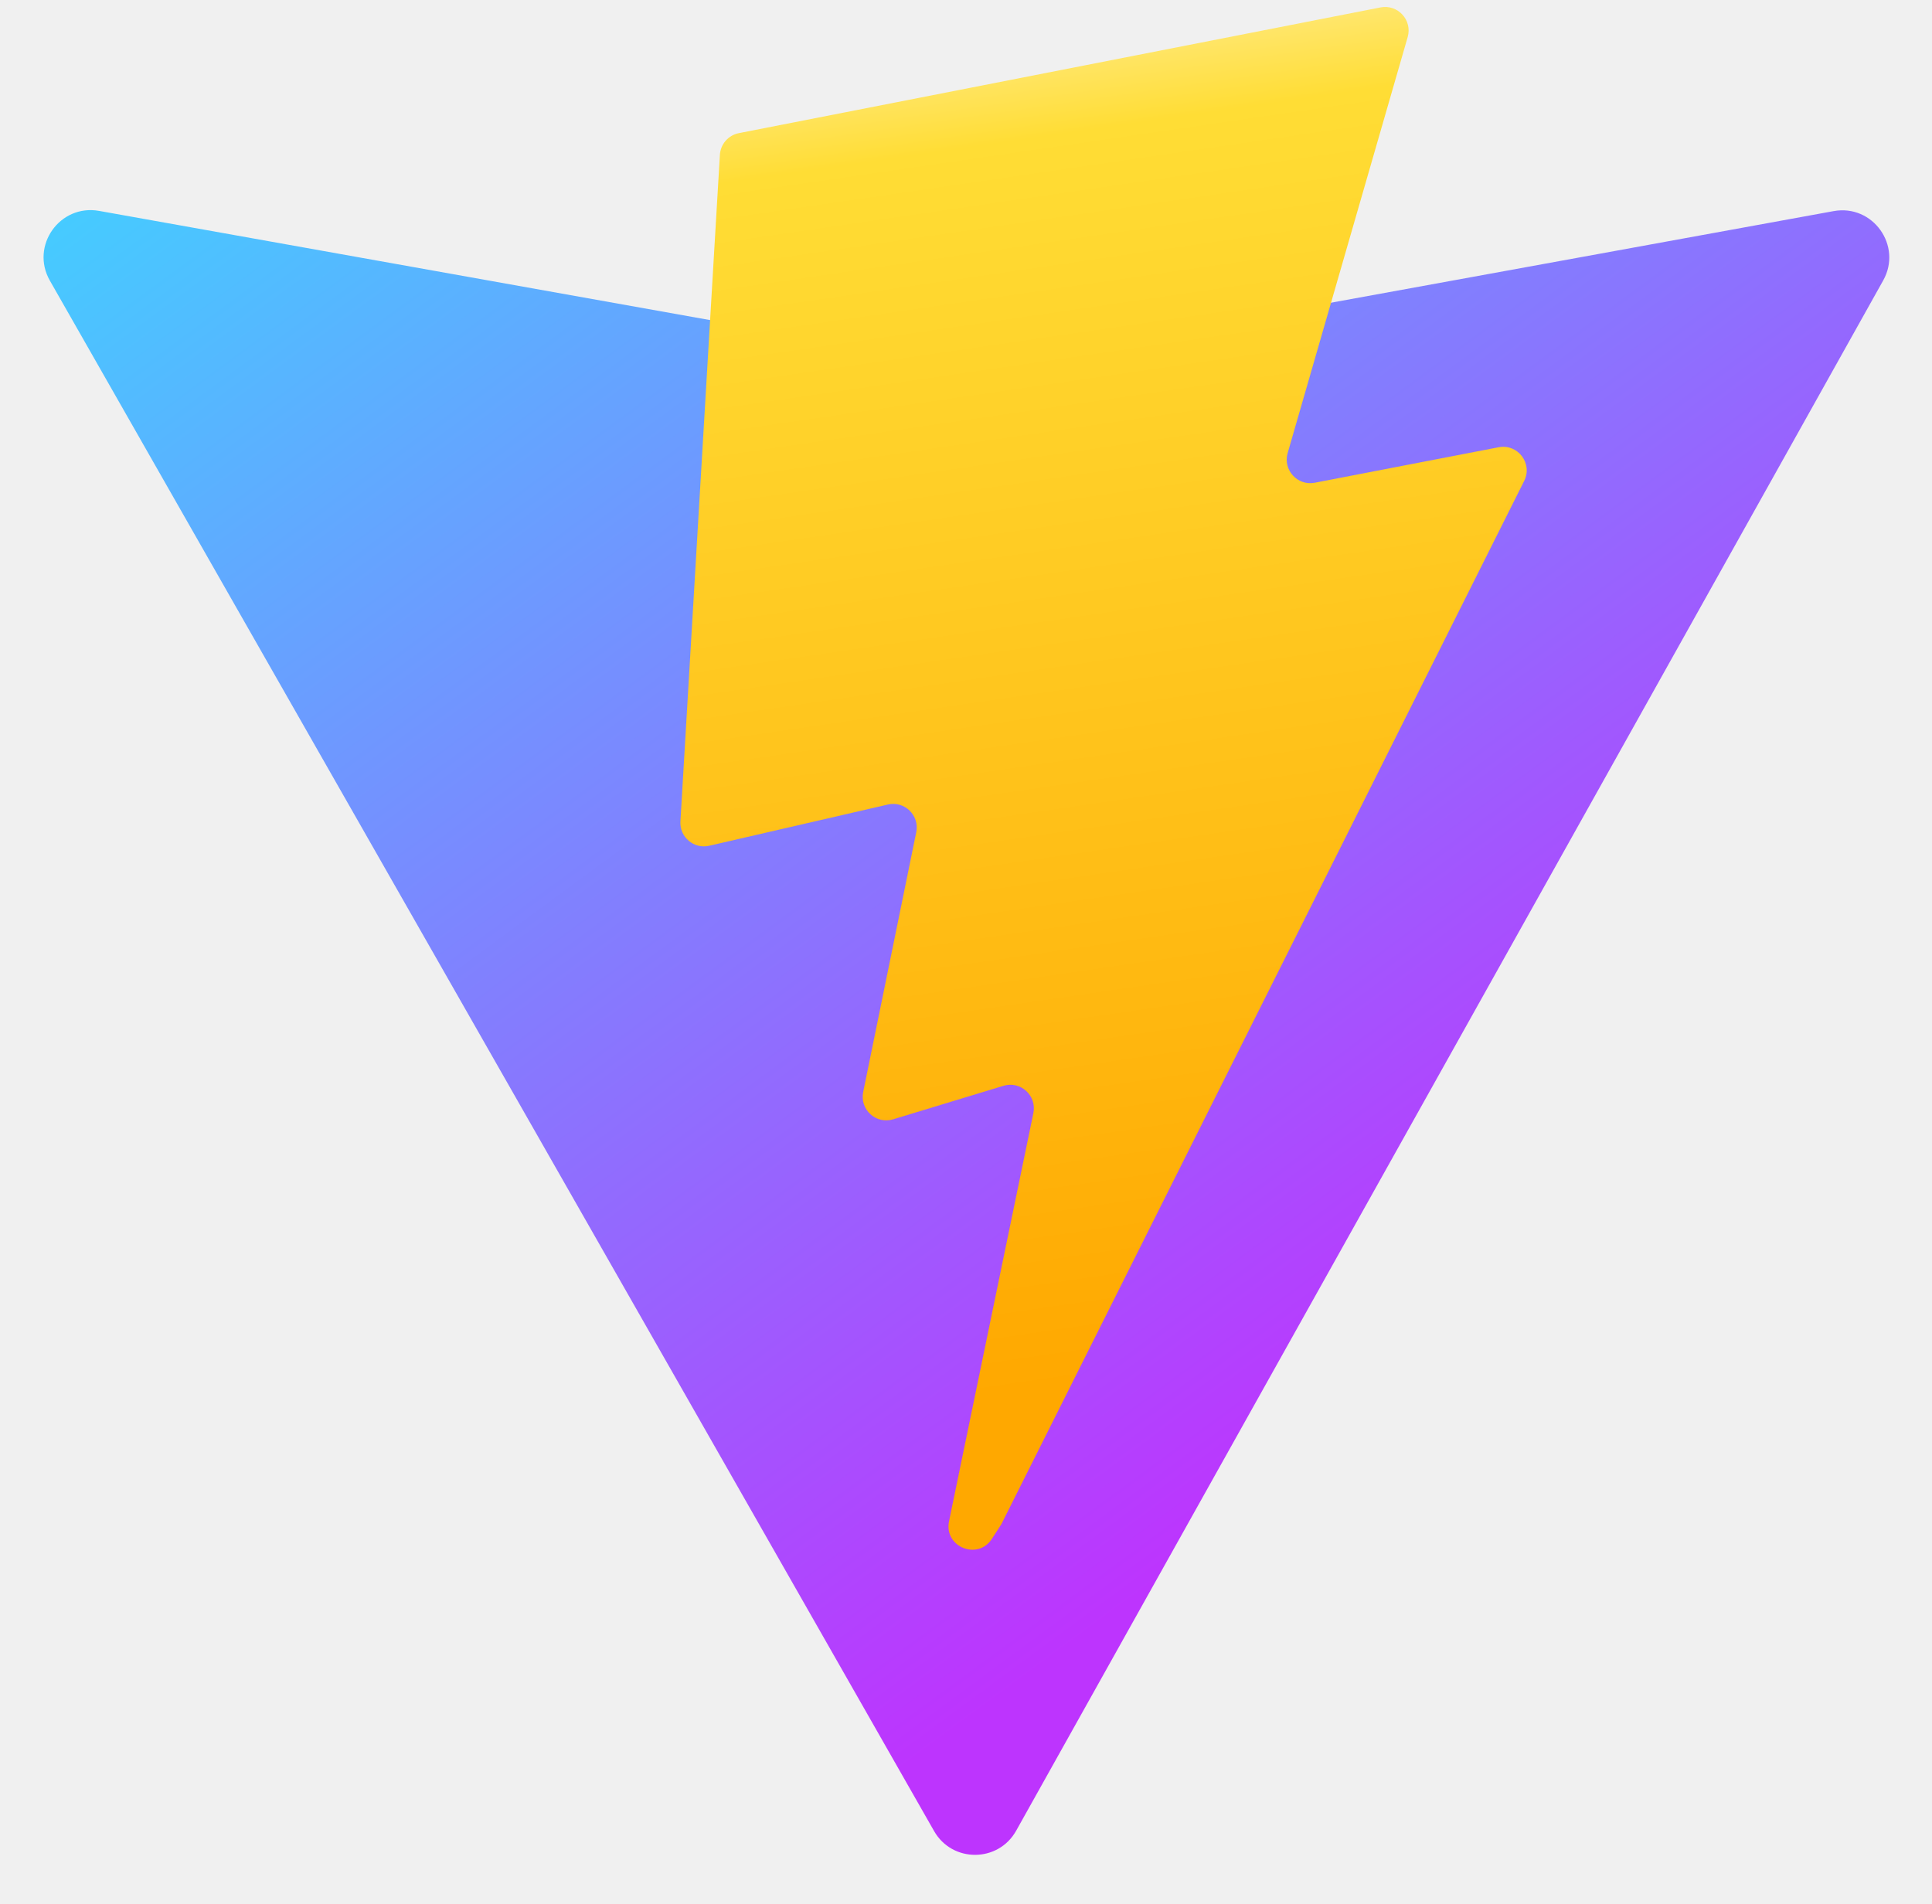
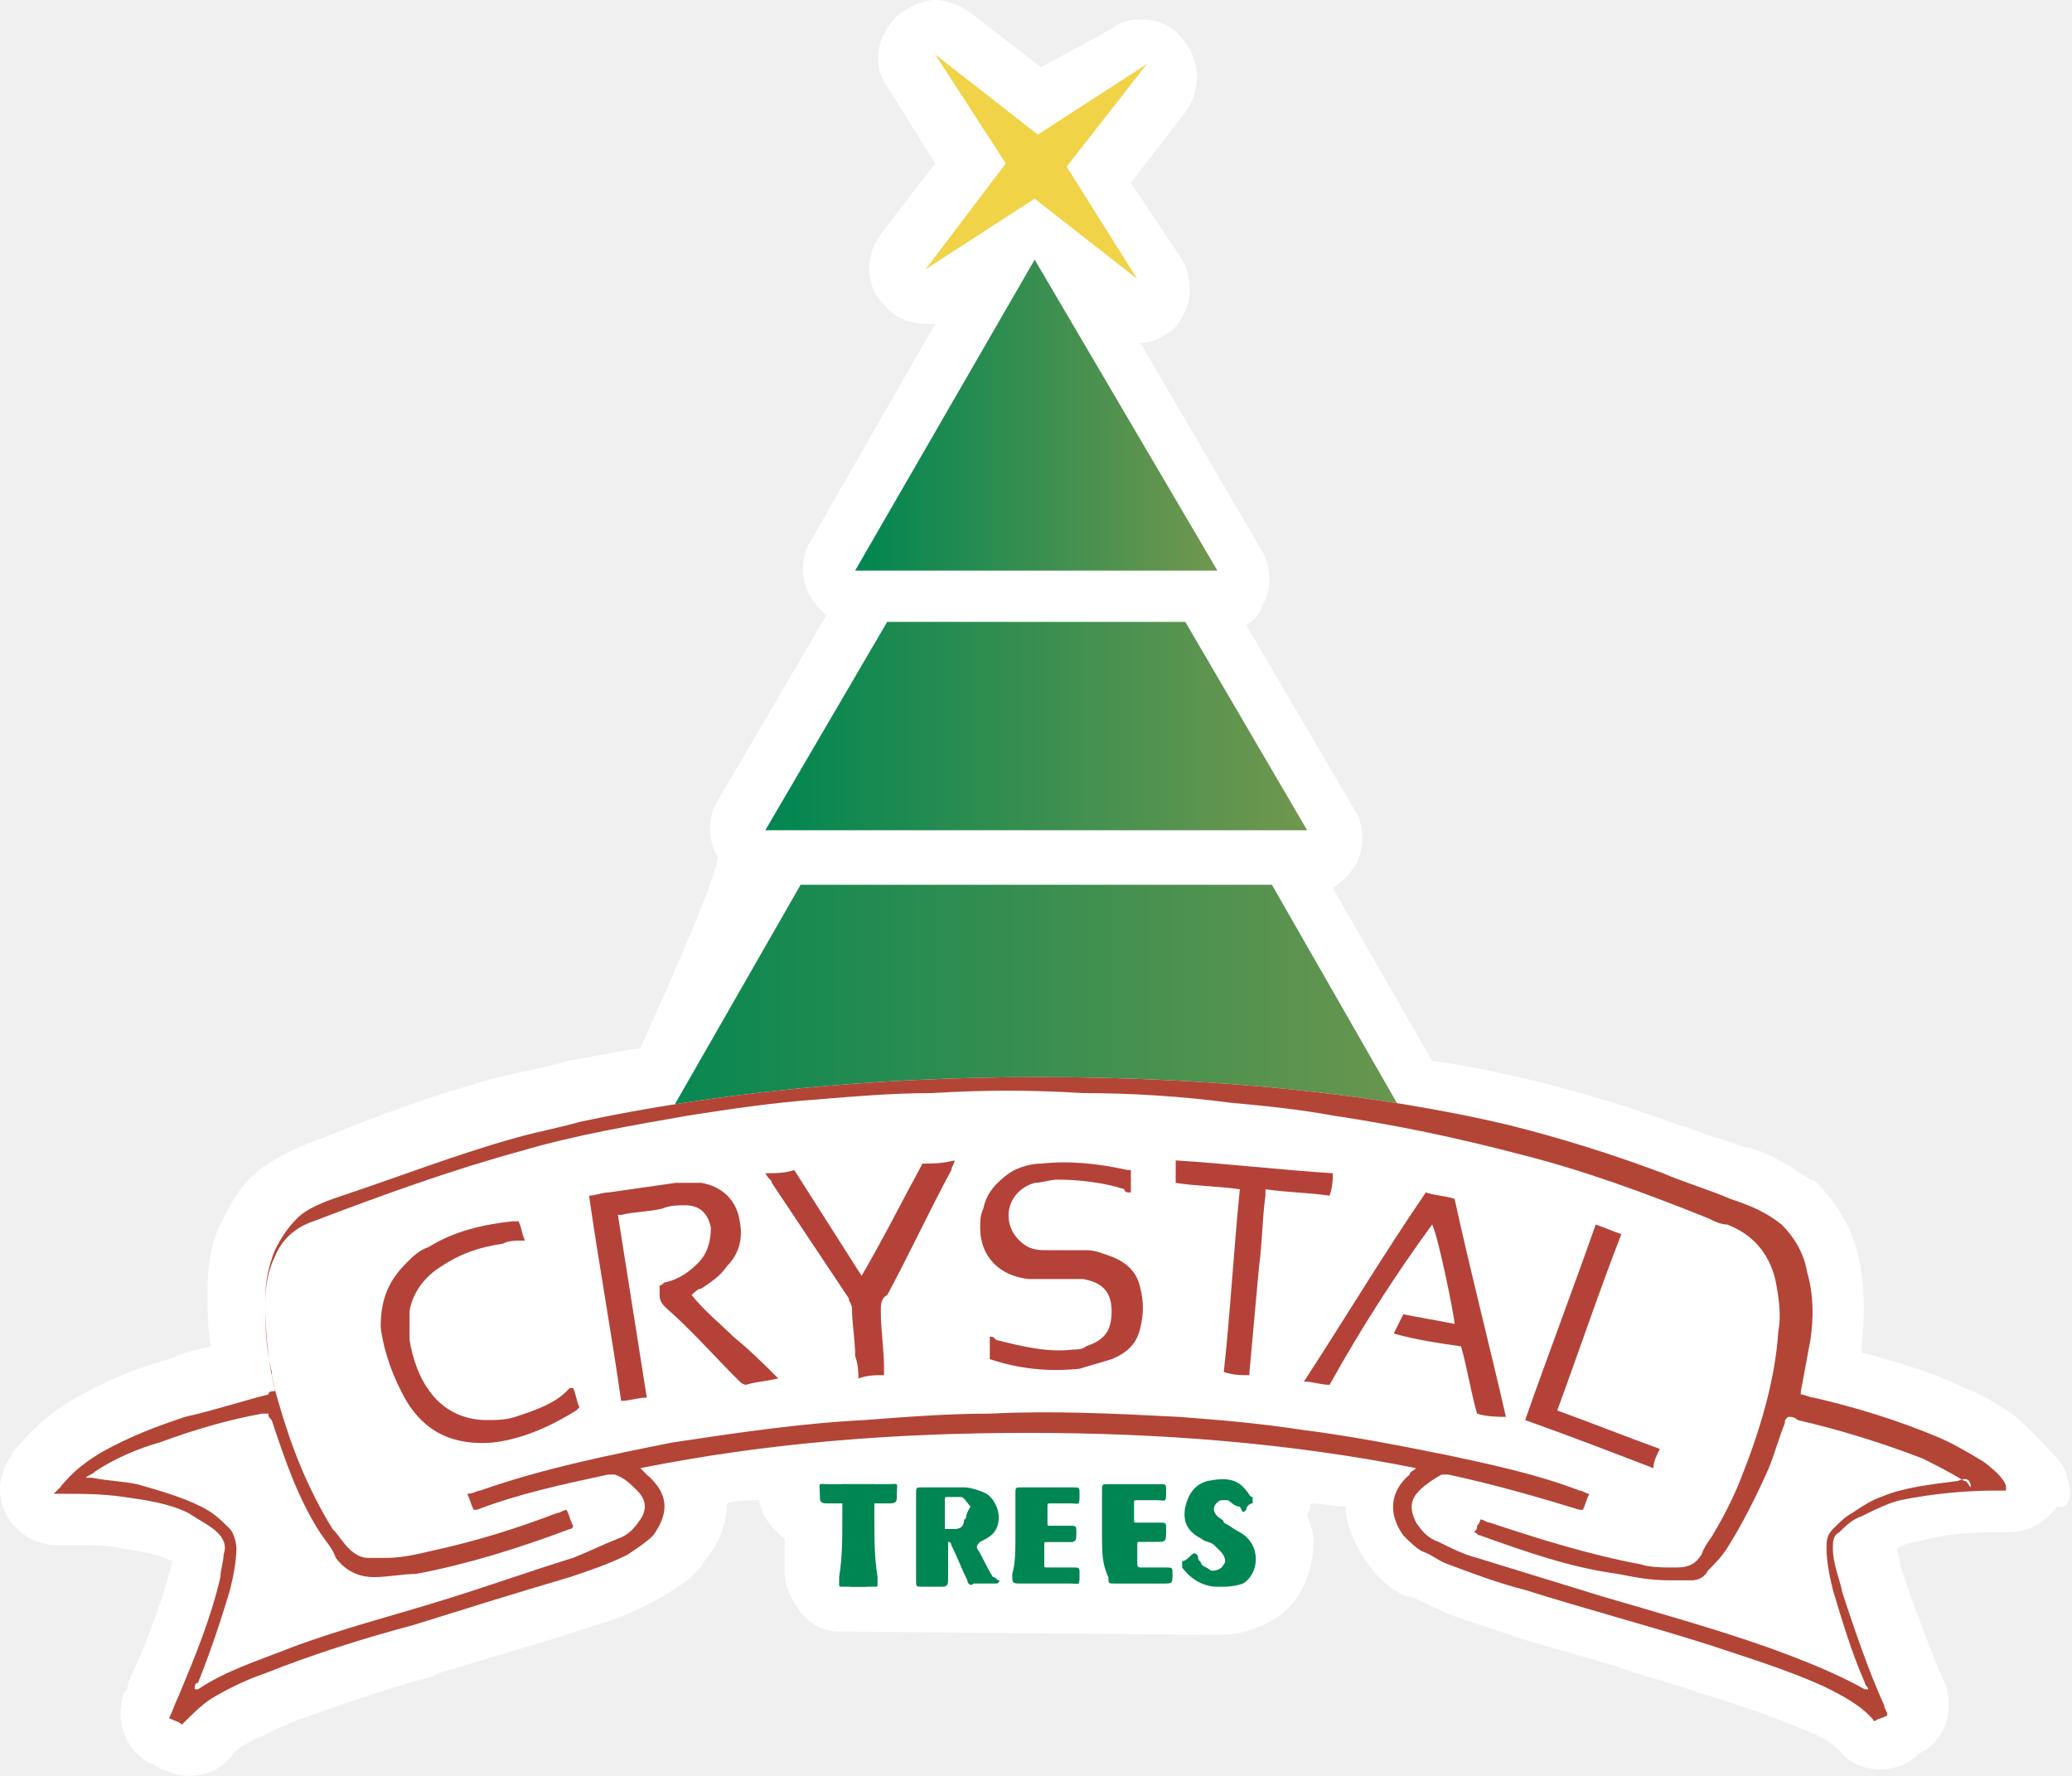
- <svg xmlns="http://www.w3.org/2000/svg" width="410" height="404" viewBox="0 0 410 404" fill="none">
-   <path d="M399.641 59.525L215.643 388.545C211.844 395.338 202.084 395.378 198.228 388.618L10.582 59.556C6.381 52.19 12.68 43.267 21.028 44.759L205.223 77.682C206.398 77.892 207.601 77.89 208.776 77.676L389.119 44.806C397.439 43.289 403.768 52.143 399.641 59.525Z" fill="url(#paint0_linear)" />
-   <path d="M292.965 1.574L156.801 28.255C154.563 28.694 152.906 30.59 152.771 32.866L144.395 174.33C144.198 177.662 147.258 180.248 150.51 179.498L188.42 170.749C191.967 169.931 195.172 173.055 194.443 176.622L183.18 231.775C182.422 235.487 185.907 238.661 189.532 237.56L212.947 230.446C216.577 229.344 220.065 232.527 219.297 236.242L201.398 322.875C200.278 328.294 207.486 331.249 210.492 326.603L212.5 323.5L323.454 102.072C325.312 98.365 322.108 94.137 318.036 94.923L279.014 102.454C275.347 103.161 272.227 99.746 273.262 96.158L298.731 7.867C299.767 4.273 296.636 0.855 292.965 1.574Z" fill="url(#paint1_linear)" />
+ <svg xmlns="http://www.w3.org/2000/svg" width="70" height="60" viewBox="0 0 70 60" fill="none">
+   <path d="M69.828 49.928C69.828 49.819 69.72 49.495 69.503 49.278C69.178 48.953 68.745 48.412 68.095 47.87C67.553 47.437 66.904 47.112 66.146 46.787C65.171 46.354 64.196 46.029 62.897 45.704C62.897 45.596 62.897 45.596 62.897 45.487C63.005 44.404 63.005 43.43 62.788 42.455C62.572 41.48 62.03 40.614 61.38 39.964C61.272 39.856 61.272 39.856 61.164 39.856C60.514 39.422 59.972 39.097 59.431 38.881C59.322 38.881 59.214 38.773 59.106 38.773H58.998C58.673 38.664 58.348 38.556 58.023 38.448C57.59 38.339 57.156 38.123 56.723 38.014C54.99 37.365 53.149 36.823 51.308 36.39C50.333 36.173 49.359 35.957 48.384 35.848L45.026 30C45.351 29.783 45.568 29.567 45.785 29.242C46.109 28.7 46.109 27.942 45.785 27.401L42.102 21.119C42.319 21.011 42.535 20.794 42.644 20.469C42.969 19.928 42.969 19.17 42.644 18.628L38.528 11.588C38.962 11.588 39.286 11.372 39.611 11.155C40.261 10.505 40.369 9.531 39.936 8.773L38.203 6.173L40.044 3.791C40.586 3.032 40.586 2.058 39.936 1.3C39.611 0.866 39.07 0.65 38.528 0.65C38.203 0.65 37.77 0.758 37.553 0.975L35.171 2.274L32.788 0.433C32.463 0.217 32.03 0 31.597 0C31.164 0 30.73 0.217 30.297 0.542C29.647 1.191 29.431 2.166 29.972 2.924L31.597 5.523L29.756 7.906C29.214 8.664 29.214 9.639 29.864 10.289C30.189 10.722 30.73 10.939 31.272 10.939C31.38 10.939 31.489 10.939 31.597 10.939L27.373 18.303C27.048 18.845 27.048 19.603 27.373 20.144C27.481 20.361 27.698 20.578 27.915 20.794L24.232 27.076C23.907 27.617 23.907 28.375 24.232 28.917C24.449 29.242 21.633 35.415 21.633 35.415C20.767 35.523 19.9 35.74 19.142 35.848C18.492 36.065 17.734 36.173 16.868 36.39C14.81 36.931 12.752 37.69 10.911 38.448C10.261 38.664 9.503 38.989 8.745 39.531C8.745 39.531 8.745 39.531 8.637 39.639C8.095 40.072 7.77 40.722 7.445 41.372C7.12 42.022 7.012 42.78 7.012 43.646C7.012 44.296 7.012 44.837 7.12 45.487C6.687 45.596 6.146 45.704 5.712 45.921C4.521 46.245 3.546 46.679 2.572 47.22C1.813 47.653 1.164 48.195 0.622 48.845L0.514 48.953C0.514 48.953 0.406 49.061 0.406 49.17C-0.028 49.711 -0.136 50.469 0.189 51.119C0.514 51.769 1.164 52.202 1.922 52.202H2.138C2.138 52.202 2.138 52.202 2.247 52.202C2.355 52.202 2.572 52.202 2.68 52.202C3.113 52.202 3.655 52.202 4.088 52.31C4.846 52.419 5.387 52.527 5.821 52.744C5.496 54.043 5.063 55.235 4.521 56.426C4.413 56.643 4.304 56.859 4.304 57.076L4.196 57.184C3.871 58.05 4.196 59.134 5.063 59.567C5.171 59.567 5.279 59.675 5.279 59.675C5.387 59.675 5.387 59.783 5.496 59.783C5.821 59.892 6.037 60 6.362 60C6.904 60 7.554 59.783 7.878 59.242C7.987 59.134 8.095 59.025 8.312 58.917C8.745 58.7 9.178 58.484 9.936 58.159C11.453 57.617 12.969 57.076 14.593 56.643L14.81 56.534C16.218 56.101 18.167 55.56 20.117 54.91C20.875 54.693 21.633 54.368 22.391 53.935C22.933 53.61 23.474 53.285 23.799 52.744C24.34 52.094 24.557 51.444 24.557 50.794C24.882 50.686 25.315 50.686 25.64 50.686C25.748 51.227 26.073 51.661 26.507 51.986V53.069C26.507 53.718 26.831 54.152 27.048 54.477C27.156 54.585 27.156 54.585 27.265 54.693C27.59 55.018 28.023 55.126 28.348 55.126C28.456 55.126 28.456 55.126 28.564 55.126C28.673 55.126 28.673 55.126 28.781 55.126L41.019 55.235H41.127C41.127 55.235 41.127 55.235 41.236 55.235C41.886 55.235 42.535 55.018 43.077 54.693C43.943 54.152 44.377 53.069 44.377 52.094C44.377 51.769 44.268 51.444 44.16 51.227C44.16 51.119 44.16 51.119 44.268 51.011C44.268 50.903 44.268 50.903 44.268 50.794C44.702 50.794 45.026 50.903 45.46 50.903C45.46 51.552 45.785 52.202 46.218 52.852C46.543 53.285 46.976 53.718 47.517 53.935H47.626C47.951 54.043 48.276 54.26 48.6 54.368L48.817 54.477C49.575 54.801 50.442 55.018 51.308 55.343C52.391 55.668 53.582 55.993 54.666 56.318C55.532 56.643 56.507 56.859 57.373 57.184C58.456 57.509 59.756 57.942 61.055 58.484C61.597 58.7 61.922 58.917 62.138 59.134C62.463 59.567 63.005 59.783 63.546 59.783C63.871 59.783 64.196 59.675 64.413 59.567L64.738 59.35L64.846 59.242C65.712 58.809 66.037 57.834 65.712 56.859C65.604 56.751 65.604 56.534 65.496 56.426C64.954 55.018 64.521 53.935 64.196 52.852C64.196 52.635 64.088 52.527 64.088 52.31C64.304 52.202 64.521 52.094 64.738 52.094C65.496 51.877 66.362 51.769 67.229 51.769C67.337 51.769 67.445 51.769 67.445 51.769C67.553 51.769 67.553 51.769 67.662 51.769H67.77H67.878C68.528 51.769 69.07 51.444 69.503 50.903C69.936 51.011 70.044 50.469 69.828 49.928ZM67.77 50.469C67.77 50.469 67.878 50.469 67.987 50.469C67.987 50.469 67.878 50.469 67.77 50.469Z" fill="white" />
+   <path fill-rule="evenodd" clip-rule="evenodd" d="M41.128 53.61C40.695 53.61 40.261 53.393 39.937 52.96C39.937 52.852 39.937 52.852 39.937 52.743C40.045 52.743 40.153 52.635 40.261 52.527C40.37 52.418 40.478 52.527 40.478 52.635C40.478 52.743 40.586 52.743 40.586 52.852C40.695 52.96 40.803 52.96 40.911 53.068C41.02 53.068 41.236 53.068 41.344 52.852C41.453 52.743 41.344 52.527 41.236 52.418C41.128 52.31 41.128 52.31 41.02 52.202C40.911 52.093 40.695 52.093 40.586 51.985C40.153 51.769 39.937 51.444 40.045 50.902C40.153 50.469 40.37 50.144 40.803 50.036C41.344 49.928 41.778 49.927 42.103 50.361C42.211 50.469 42.211 50.577 42.319 50.577C42.319 50.686 42.319 50.686 42.319 50.794C42.211 50.794 42.103 50.902 42.103 51.011C41.994 51.119 41.994 51.119 41.886 50.902C41.669 50.902 41.561 50.686 41.453 50.686C41.344 50.686 41.236 50.686 41.236 50.686C41.02 50.794 40.911 51.011 41.128 51.227C41.236 51.335 41.344 51.335 41.344 51.444C41.561 51.552 41.669 51.66 41.886 51.769C42.644 52.202 42.536 53.176 41.994 53.502C41.669 53.61 41.453 53.61 41.128 53.61Z" fill="#008653" />
+   <path fill-rule="evenodd" clip-rule="evenodd" d="M34.305 51.877C34.305 51.335 34.305 50.902 34.305 50.469C34.305 50.252 34.305 50.252 34.522 50.252C35.063 50.252 35.713 50.252 36.255 50.252C36.471 50.252 36.471 50.252 36.471 50.469C36.471 50.902 36.471 50.794 36.146 50.794C35.93 50.794 35.713 50.794 35.496 50.794C35.388 50.794 35.388 50.794 35.388 50.902C35.388 51.118 35.388 51.227 35.388 51.443C35.388 51.552 35.388 51.552 35.496 51.552C35.713 51.552 35.93 51.552 36.146 51.552C36.363 51.552 36.363 51.552 36.363 51.768C36.363 52.093 36.363 52.093 36.038 52.093C35.821 52.093 35.605 52.093 35.388 52.093C35.28 52.093 35.28 52.093 35.28 52.201C35.28 52.418 35.28 52.635 35.28 52.851C35.28 52.959 35.28 52.959 35.388 52.959C35.713 52.959 35.93 52.959 36.255 52.959C36.471 52.959 36.471 52.959 36.471 53.176C36.471 53.609 36.471 53.501 36.146 53.501C35.605 53.501 35.063 53.501 34.522 53.501C34.197 53.501 34.197 53.501 34.197 53.176C34.305 52.851 34.305 52.31 34.305 51.877Z" fill="#008653" />
+   <path fill-rule="evenodd" clip-rule="evenodd" d="M37.23 51.877C37.23 51.336 37.23 50.903 37.23 50.361C37.23 50.145 37.23 50.145 37.446 50.145C37.988 50.145 38.637 50.145 39.179 50.145C39.396 50.145 39.396 50.145 39.396 50.361C39.396 50.794 39.396 50.686 39.071 50.686C38.854 50.686 38.637 50.686 38.421 50.686C38.312 50.686 38.312 50.686 38.312 50.794C38.312 51.011 38.312 51.119 38.312 51.336C38.312 51.444 38.312 51.444 38.421 51.444C38.637 51.444 38.854 51.444 39.179 51.444C39.396 51.444 39.396 51.444 39.396 51.661C39.396 52.094 39.396 52.094 39.071 52.094C38.854 52.094 38.746 52.094 38.529 52.094C38.421 52.094 38.421 52.094 38.421 52.202C38.421 52.419 38.421 52.527 38.421 52.744C38.421 52.96 38.421 52.96 38.637 52.96C38.854 52.96 39.179 52.96 39.396 52.96C39.612 52.96 39.612 52.96 39.612 53.177C39.612 53.502 39.612 53.502 39.287 53.502C38.746 53.502 38.204 53.502 37.663 53.502C37.446 53.502 37.446 53.502 37.446 53.285C37.23 52.852 37.23 52.419 37.23 51.877Z" fill="#008653" />
+   <path fill-rule="evenodd" clip-rule="evenodd" d="M29.54 51.335V51.227C29.54 51.118 29.54 50.902 29.54 50.793V50.144C28.998 50.144 28.457 50.144 28.023 50.144C27.59 50.144 27.699 50.035 27.699 50.577C27.699 50.685 27.699 50.793 27.915 50.793C28.132 50.793 28.24 50.793 28.457 50.793C28.673 50.793 28.673 50.793 28.673 51.01C28.673 51.443 28.673 51.877 28.673 52.201V52.31C28.673 52.635 28.673 53.068 28.673 53.393C28.673 53.501 28.673 53.609 28.782 53.609C28.998 53.609 29.323 53.609 29.54 53.609C29.648 53.609 29.648 53.609 29.648 53.501C29.648 53.393 29.648 53.393 29.648 53.284C29.54 52.635 29.54 51.985 29.54 51.335Z" fill="#008653" />
+   <path fill-rule="evenodd" clip-rule="evenodd" d="M28.457 51.335V51.227C28.457 51.118 28.457 50.902 28.457 50.793V50.144C28.998 50.144 29.54 50.144 29.973 50.144C30.406 50.144 30.298 50.035 30.298 50.577C30.298 50.685 30.298 50.793 30.081 50.793C29.865 50.793 29.757 50.793 29.54 50.793C29.323 50.793 29.323 50.793 29.323 51.01C29.323 51.443 29.323 51.877 29.323 52.201V52.31C29.323 52.635 29.323 53.068 29.323 53.393C29.323 53.501 29.323 53.609 29.215 53.609C28.998 53.609 28.674 53.609 28.457 53.609C28.349 53.609 28.349 53.609 28.349 53.501C28.349 53.393 28.349 53.393 28.349 53.284C28.457 52.635 28.457 51.985 28.457 51.335Z" fill="#008653" />
+   <path fill-rule="evenodd" clip-rule="evenodd" d="M33.547 53.284C33.33 52.959 33.222 52.635 33.005 52.31C33.005 52.201 33.005 52.201 33.114 52.093C33.33 51.985 33.547 51.877 33.655 51.66C33.872 51.227 33.655 50.685 33.33 50.469C33.114 50.36 32.789 50.252 32.572 50.252C32.139 50.252 31.598 50.252 31.164 50.252C30.948 50.252 30.948 50.252 30.948 50.469C30.948 50.794 30.948 51.227 30.948 51.552C30.948 52.201 30.948 52.743 30.948 53.393C30.948 53.609 30.948 53.609 31.164 53.609C31.381 53.609 31.598 53.609 31.814 53.609C31.922 53.609 32.031 53.609 32.031 53.393C32.031 53.068 32.031 52.851 32.031 52.526C32.031 52.418 32.031 52.201 32.031 52.093C32.139 52.093 32.139 52.201 32.139 52.201C32.356 52.635 32.464 52.959 32.681 53.393C32.681 53.501 32.789 53.609 32.897 53.501C33.005 53.501 33.222 53.501 33.33 53.501C33.439 53.501 33.547 53.501 33.655 53.501C33.764 53.501 33.764 53.393 33.764 53.393C33.655 53.393 33.655 53.284 33.547 53.284ZM32.572 51.335C32.572 51.552 32.464 51.66 32.247 51.66H32.139H32.031H31.922V51.335C31.922 51.227 31.922 51.227 31.922 51.118C31.922 51.01 31.922 50.794 31.922 50.685C31.922 50.577 31.922 50.577 32.031 50.577H32.247C32.356 50.577 32.356 50.577 32.464 50.577C32.572 50.577 32.681 50.794 32.789 50.902C32.572 51.227 32.681 51.335 32.572 51.335Z" fill="#008653" />
+   <path d="M36.255 51.553H35.28V52.094H36.255V51.553Z" fill="#008653" />
+   <path fill-rule="evenodd" clip-rule="evenodd" d="M40.044 21.011H29.972L25.856 28.05H44.16L40.044 21.011Z" fill="url(#paint0_linear_1258_3656)" />
+   <path fill-rule="evenodd" clip-rule="evenodd" d="M42.969 29.892H27.048L20.658 41.047H49.359L42.969 29.892Z" fill="url(#paint1_linear_1258_3656)" />
+   <path fill-rule="evenodd" clip-rule="evenodd" d="M28.89 19.278L34.955 8.772L41.128 19.278H28.89Z" fill="url(#paint2_linear_1258_3656)" />
+   <path fill-rule="evenodd" clip-rule="evenodd" d="M33.979 5.523L31.596 1.841L35.062 4.548L38.744 2.166L36.037 5.631L38.419 9.422L34.954 6.714L31.271 9.097L33.979 5.523Z" fill="#F1D348" />
+   <path fill-rule="evenodd" clip-rule="evenodd" d="M67.987 50.361C67.662 50.036 67.337 49.711 67.013 49.386C66.471 49.061 65.93 48.736 65.388 48.52C64.088 47.978 62.68 47.545 61.272 47.22C61.164 47.22 60.947 47.112 60.839 47.112C60.839 47.003 60.839 47.003 60.839 47.003C60.947 46.462 61.056 45.812 61.164 45.27C61.272 44.512 61.272 43.754 61.056 42.996C60.947 42.346 60.623 41.805 60.189 41.372C59.648 41.047 59.106 40.722 58.457 40.505C57.698 40.18 56.94 39.964 56.182 39.639C54.449 38.989 52.717 38.447 50.984 38.014C46.435 36.931 40.911 36.39 35.063 36.39C29.431 36.39 24.124 36.931 19.576 37.906C18.818 38.123 18.168 38.231 17.41 38.447C15.46 38.989 13.511 39.747 11.561 40.397C11.02 40.614 10.478 40.938 10.045 41.155C9.72 41.48 9.504 41.805 9.287 42.238C9.07 42.779 8.962 43.321 8.962 43.863C8.962 44.729 8.962 45.487 9.179 46.353C9.179 46.57 9.287 46.787 9.287 47.003C9.179 47.003 9.07 47.003 9.07 47.112C8.204 47.328 7.229 47.653 6.254 47.87C5.28 48.195 4.413 48.52 3.439 49.061C2.897 49.386 2.464 49.711 2.031 50.252C1.922 50.361 1.922 50.361 1.814 50.469C1.922 50.469 2.031 50.469 2.031 50.469C2.789 50.469 3.439 50.469 4.197 50.577C4.955 50.686 5.713 50.794 6.363 51.119C6.688 51.336 7.121 51.552 7.337 51.769C7.554 51.985 7.662 52.202 7.554 52.527C7.554 52.743 7.446 53.068 7.446 53.285C7.121 54.693 6.579 55.992 6.038 57.292C5.929 57.509 5.821 57.834 5.713 58.05C5.929 58.159 6.038 58.159 6.146 58.267C6.471 57.942 6.796 57.617 7.121 57.401C7.662 57.076 8.312 56.751 8.962 56.534C10.586 55.884 12.319 55.343 13.944 54.91C15.677 54.368 17.41 53.827 19.251 53.285C19.901 53.068 20.55 52.852 21.2 52.527C21.525 52.31 21.85 52.094 22.067 51.877C22.608 51.119 22.608 50.469 21.85 49.819C21.742 49.711 21.742 49.711 21.634 49.603C25.966 48.736 30.298 48.411 34.738 48.411C39.07 48.411 43.511 48.736 47.843 49.603C47.734 49.711 47.626 49.711 47.626 49.819C46.976 50.361 46.868 51.119 47.41 51.877C47.626 52.094 47.843 52.31 48.059 52.419C48.384 52.527 48.601 52.743 48.926 52.852C49.792 53.177 50.659 53.502 51.525 53.718C53.583 54.368 55.641 54.91 57.698 55.559C58.998 55.992 60.406 56.426 61.597 56.967C62.247 57.292 62.897 57.617 63.33 58.159C63.438 58.05 63.655 58.05 63.763 57.942C63.763 57.834 63.655 57.725 63.655 57.617C63.114 56.426 62.68 55.126 62.247 53.827C62.139 53.285 61.922 52.852 61.922 52.31C61.922 52.094 61.922 51.877 62.139 51.769C62.355 51.552 62.572 51.336 62.897 51.227C63.33 51.011 63.763 50.794 64.197 50.686C65.28 50.469 66.363 50.361 67.446 50.361C67.771 50.469 67.879 50.469 67.987 50.361C67.987 50.469 67.987 50.469 67.987 50.361Z" fill="white" />
+   <path fill-rule="evenodd" clip-rule="evenodd" d="M26.291 46.57C25.858 46.679 25.533 46.679 25.208 46.787C25.208 46.787 25.1 46.787 24.992 46.679L24.883 46.57C24.125 45.812 23.367 44.946 22.501 44.188C22.392 44.079 22.284 43.971 22.284 43.755C22.284 43.646 22.284 43.538 22.284 43.43C22.392 43.43 22.392 43.321 22.501 43.321C22.934 43.213 23.259 42.996 23.584 42.671C23.909 42.346 24.017 41.913 24.017 41.48C23.909 40.939 23.584 40.722 23.151 40.722C22.934 40.722 22.609 40.722 22.392 40.83C21.959 40.939 21.418 40.939 20.984 41.047H20.876C21.201 43.105 21.526 45.162 21.851 47.22C21.526 47.22 21.309 47.328 20.984 47.328C20.66 45.054 20.226 42.671 19.901 40.397C20.118 40.397 20.335 40.289 20.551 40.289C21.309 40.181 22.067 40.072 22.826 39.964C23.151 39.964 23.475 39.964 23.692 39.964C24.342 40.072 24.883 40.505 24.992 41.264C25.1 41.805 24.992 42.346 24.558 42.78C24.342 43.105 24.017 43.321 23.692 43.538C23.584 43.538 23.475 43.646 23.367 43.755C23.8 44.296 24.342 44.729 24.775 45.162C25.317 45.596 25.858 46.137 26.291 46.57Z" fill="#B54238" />
+   <path fill-rule="evenodd" clip-rule="evenodd" d="M33.439 45.92C33.439 45.596 33.439 45.379 33.439 45.162C33.547 45.162 33.547 45.162 33.656 45.271C34.522 45.487 35.389 45.704 36.255 45.596C36.363 45.596 36.58 45.596 36.688 45.487C37.338 45.271 37.555 44.946 37.555 44.296C37.555 43.646 37.23 43.321 36.58 43.213C36.255 43.213 35.93 43.213 35.605 43.213C35.28 43.213 35.064 43.213 34.739 43.213C33.764 43.105 33.114 42.455 33.114 41.48C33.114 41.263 33.114 41.047 33.223 40.83C33.331 40.289 33.656 39.964 34.089 39.639C34.414 39.422 34.847 39.314 35.172 39.314C36.147 39.206 37.121 39.314 38.096 39.531H38.205C38.205 39.747 38.205 40.072 38.205 40.289C38.096 40.289 37.988 40.289 37.988 40.18C37.338 39.964 36.472 39.855 35.714 39.855C35.497 39.855 35.172 39.964 34.955 39.964C34.197 40.18 33.872 40.938 34.197 41.588C34.306 41.805 34.522 42.022 34.739 42.13C34.955 42.238 35.172 42.238 35.389 42.238C35.822 42.238 36.255 42.238 36.688 42.238C37.013 42.238 37.23 42.346 37.555 42.455C38.096 42.671 38.421 42.996 38.529 43.538C38.638 43.971 38.638 44.404 38.529 44.837C38.421 45.379 38.096 45.704 37.555 45.92C37.23 46.029 36.797 46.137 36.472 46.245C35.389 46.354 34.414 46.245 33.439 45.92Z" fill="#B54238" />
+   <path fill-rule="evenodd" clip-rule="evenodd" d="M44.919 46.787C44.594 46.787 44.377 46.679 44.052 46.679C45.46 44.513 46.76 42.347 48.168 40.289C48.493 40.397 48.818 40.397 49.142 40.506C49.684 42.997 50.334 45.488 50.875 47.87C50.659 47.87 50.225 47.87 49.901 47.762C49.684 47.004 49.576 46.246 49.359 45.488C48.601 45.379 47.843 45.271 47.085 45.054C47.193 44.838 47.301 44.621 47.41 44.405C47.951 44.513 48.601 44.621 49.142 44.73C49.142 44.513 48.601 41.805 48.384 41.372C47.193 42.997 46.002 44.838 44.919 46.787Z" fill="#B54238" />
+   <path fill-rule="evenodd" clip-rule="evenodd" d="M17.518 41.264C17.627 41.48 17.627 41.697 17.735 41.913C17.41 41.913 17.194 41.913 16.977 42.022C16.219 42.13 15.569 42.347 14.919 42.78C14.378 43.105 13.944 43.646 13.836 44.296C13.836 44.621 13.836 44.946 13.836 45.271C13.944 45.921 14.161 46.571 14.594 47.112C15.027 47.654 15.677 47.978 16.435 47.978C16.76 47.978 17.085 47.978 17.41 47.87C18.06 47.654 18.71 47.437 19.143 47.004L19.251 46.895C19.251 46.895 19.251 46.895 19.36 46.895C19.468 47.112 19.468 47.329 19.576 47.545L19.468 47.654C18.601 48.195 17.627 48.628 16.652 48.737C15.352 48.845 14.378 48.412 13.728 47.329C13.294 46.571 12.97 45.704 12.861 44.838C12.861 43.971 13.078 43.321 13.728 42.672C13.944 42.455 14.161 42.238 14.486 42.13C15.352 41.589 16.327 41.372 17.302 41.264C17.41 41.264 17.41 41.264 17.518 41.264Z" fill="#B54238" />
+   <path fill-rule="evenodd" clip-rule="evenodd" d="M31.165 39.314C31.49 39.314 31.815 39.314 32.248 39.206C32.248 39.314 32.14 39.423 32.14 39.531C31.382 40.939 30.732 42.347 29.974 43.755C29.757 43.863 29.757 44.08 29.757 44.296C29.757 44.946 29.866 45.596 29.866 46.246C29.866 46.354 29.866 46.354 29.866 46.462C29.541 46.462 29.324 46.462 28.999 46.571C28.999 46.354 28.999 46.138 28.891 45.813C28.891 45.271 28.783 44.73 28.783 44.188C28.783 44.08 28.674 43.971 28.674 43.863C27.808 42.563 26.941 41.264 26.075 39.964C26.075 39.856 25.967 39.856 25.858 39.639C26.183 39.639 26.508 39.639 26.833 39.531C27.591 40.722 28.349 41.914 29.108 43.105C29.866 41.805 30.515 40.506 31.165 39.314Z" fill="#B54238" />
+   <path fill-rule="evenodd" clip-rule="evenodd" d="M41.886 40.181C41.128 40.072 40.37 40.072 39.72 39.964C39.72 39.748 39.72 39.531 39.72 39.206C41.453 39.314 43.294 39.531 45.027 39.639C45.027 39.856 45.027 40.072 44.918 40.397C44.16 40.289 43.51 40.289 42.752 40.181C42.752 40.289 42.752 40.289 42.752 40.397C42.644 41.156 42.644 42.022 42.536 42.78C42.427 43.971 42.319 45.163 42.211 46.354C42.211 46.354 42.211 46.354 42.211 46.462C41.886 46.462 41.669 46.462 41.344 46.354C41.561 44.405 41.669 42.347 41.886 40.181Z" fill="#B54238" />
+   <path fill-rule="evenodd" clip-rule="evenodd" d="M56.075 48.953C55.966 49.17 55.858 49.386 55.858 49.603C54.45 49.062 53.042 48.52 51.526 47.979C52.284 45.812 53.15 43.538 53.909 41.372C54.233 41.48 54.45 41.589 54.775 41.697C54.017 43.646 53.367 45.596 52.609 47.654C53.8 48.087 54.883 48.52 56.075 48.953Z" fill="#B54238" />
+   <path fill-rule="evenodd" clip-rule="evenodd" d="M67.013 49.386C66.471 49.061 65.93 48.736 65.388 48.52C64.088 47.978 62.68 47.545 61.273 47.22C61.164 47.22 60.947 47.112 60.839 47.112C60.839 47.003 60.839 47.003 60.839 47.003C60.947 46.462 61.056 45.812 61.164 45.27C61.273 44.512 61.273 43.754 61.056 42.996C60.947 42.346 60.623 41.805 60.189 41.372C59.648 40.938 59.106 40.722 58.457 40.505C57.698 40.18 56.94 39.964 56.182 39.639C54.449 38.989 52.717 38.447 50.984 38.014C46.435 36.931 40.911 36.39 35.063 36.39C29.431 36.39 24.124 36.931 19.576 37.906C18.818 38.123 18.168 38.231 17.41 38.447C15.46 38.989 13.511 39.747 11.561 40.397C10.911 40.614 10.37 40.83 10.045 41.155C9.72 41.48 9.504 41.805 9.287 42.238C9.07 42.779 8.962 43.321 8.962 43.863C8.962 44.729 8.962 45.487 9.179 46.353C9.179 46.57 9.287 46.787 9.287 47.003C9.179 47.003 9.07 47.003 9.07 47.112C8.204 47.328 7.229 47.653 6.254 47.87C5.28 48.195 4.413 48.52 3.439 49.061C2.897 49.386 2.464 49.711 2.031 50.252C1.922 50.361 1.922 50.361 1.814 50.469C1.922 50.469 2.031 50.469 2.031 50.469C2.789 50.469 3.439 50.469 4.197 50.577C4.955 50.686 5.713 50.794 6.363 51.119C6.688 51.336 7.121 51.552 7.337 51.769C7.554 51.985 7.662 52.202 7.554 52.527C7.554 52.743 7.446 53.068 7.446 53.285C7.121 54.693 6.579 55.992 6.038 57.292C5.929 57.509 5.821 57.834 5.713 58.05C5.929 58.159 6.038 58.159 6.146 58.267C6.471 57.942 6.796 57.617 7.121 57.401C7.662 57.076 8.312 56.751 8.962 56.534C10.586 55.884 12.319 55.343 13.944 54.91C15.677 54.368 17.41 53.827 19.251 53.285C19.901 53.068 20.55 52.852 21.2 52.527C21.525 52.31 21.85 52.094 22.067 51.877C22.608 51.119 22.608 50.469 21.85 49.819C21.742 49.711 21.742 49.711 21.634 49.603C25.966 48.736 30.298 48.411 34.738 48.411C39.07 48.411 43.511 48.736 47.843 49.603C47.734 49.711 47.626 49.711 47.626 49.819C46.976 50.361 46.868 51.119 47.41 51.877C47.626 52.094 47.843 52.31 48.059 52.419C48.384 52.527 48.601 52.743 48.926 52.852C49.792 53.177 50.659 53.502 51.525 53.718C53.583 54.368 55.641 54.91 57.698 55.559C58.998 55.992 60.406 56.426 61.597 56.967C62.247 57.292 62.897 57.617 63.33 58.159C63.438 58.05 63.655 58.05 63.763 57.942C63.763 57.834 63.655 57.725 63.655 57.617C63.114 56.426 62.68 55.126 62.247 53.827C62.139 53.285 61.922 52.852 61.922 52.31C61.922 52.094 61.922 51.877 62.139 51.769C62.355 51.552 62.572 51.336 62.897 51.227C63.33 51.011 63.763 50.794 64.197 50.686C65.28 50.469 66.363 50.361 67.446 50.361C67.554 50.361 67.662 50.361 67.771 50.361V50.252C67.771 50.036 67.446 49.711 67.013 49.386ZM66.146 50.036C65.28 50.144 64.305 50.252 63.547 50.577C63.222 50.686 62.897 50.902 62.572 51.119C62.355 51.227 62.139 51.444 61.922 51.66C61.706 51.877 61.706 52.094 61.706 52.31C61.706 52.743 61.814 53.285 61.922 53.718C62.247 54.801 62.572 55.884 63.005 56.859C63.005 56.967 63.114 56.967 63.114 57.076H63.005C62.031 56.534 60.947 56.101 59.756 55.668C57.915 55.018 55.966 54.476 54.124 53.935C52.717 53.502 51.309 53.068 49.901 52.635C49.467 52.527 49.034 52.31 48.601 52.094C48.276 51.985 48.059 51.769 47.843 51.444C47.626 51.011 47.626 50.686 47.951 50.361C48.168 50.144 48.493 49.928 48.709 49.819C48.818 49.819 48.926 49.819 48.926 49.819C50.442 50.144 51.958 50.577 53.366 51.011H53.475C53.583 50.794 53.583 50.686 53.691 50.469C53.583 50.469 53.475 50.361 53.366 50.361C51.958 49.819 50.442 49.494 48.926 49.169C47.301 48.844 45.677 48.52 43.944 48.303C42.536 48.086 41.236 47.978 39.828 47.87C37.662 47.761 35.605 47.653 33.438 47.761C32.031 47.761 30.623 47.87 29.215 47.978C27.049 48.086 24.883 48.411 22.716 48.736C20.55 49.169 18.384 49.603 16.218 50.361C16.11 50.361 16.002 50.469 15.785 50.469C15.893 50.686 15.893 50.794 16.002 51.011C16.11 51.011 16.11 51.011 16.11 51.011C17.518 50.469 19.034 50.144 20.55 49.819C20.659 49.819 20.659 49.819 20.767 49.819C21.092 49.928 21.309 50.144 21.525 50.361C21.85 50.686 21.85 51.011 21.634 51.336C21.417 51.66 21.2 51.877 20.875 51.985C20.334 52.202 19.901 52.419 19.359 52.635C17.951 53.068 16.435 53.61 15.027 54.043C13.294 54.585 11.561 55.018 9.828 55.668C8.745 56.101 7.662 56.426 6.688 57.076C6.688 57.076 6.688 57.076 6.579 57.076C6.579 56.967 6.579 56.859 6.688 56.859C7.121 55.776 7.446 54.801 7.771 53.718C7.879 53.285 7.987 52.743 7.987 52.31C7.987 52.094 7.879 51.769 7.771 51.66C7.446 51.336 7.229 51.119 6.796 50.902C6.146 50.577 5.388 50.361 4.63 50.144C4.088 50.036 3.655 50.036 3.114 49.928C3.114 49.928 3.005 49.928 2.897 49.928C3.005 49.819 3.114 49.819 3.222 49.711C3.872 49.278 4.63 48.953 5.388 48.736C6.579 48.303 7.662 47.978 8.854 47.761C8.962 47.761 8.962 47.761 9.07 47.761C9.07 47.87 9.07 47.87 9.179 47.978C9.612 49.278 10.045 50.577 10.803 51.769C11.02 52.094 11.236 52.31 11.345 52.635C11.67 53.068 12.103 53.285 12.644 53.285C13.078 53.285 13.619 53.177 14.052 53.177C15.785 52.852 17.518 52.31 19.251 51.66C19.251 51.66 19.359 51.66 19.359 51.552C19.251 51.336 19.251 51.227 19.142 51.011C19.034 51.011 18.926 51.119 18.818 51.119C17.41 51.66 16.002 52.094 14.485 52.419C14.052 52.527 13.511 52.635 13.078 52.635C12.861 52.635 12.644 52.635 12.428 52.635C12.211 52.635 11.995 52.527 11.778 52.31C11.561 52.094 11.453 51.877 11.236 51.66C10.37 50.252 9.828 48.844 9.395 47.328C9.07 46.245 8.962 45.162 8.962 43.971C8.962 43.429 9.07 42.888 9.287 42.455C9.504 41.913 9.937 41.48 10.586 41.263C12.861 40.397 15.244 39.53 17.626 38.881C19.467 38.339 21.417 38.014 23.258 37.689C24.666 37.473 26.074 37.256 27.59 37.148C28.89 37.039 30.189 36.931 31.489 36.931C33.222 36.823 34.846 36.823 36.579 36.931C38.204 36.931 39.937 37.039 41.561 37.256C42.753 37.364 43.836 37.473 45.027 37.689C47.193 38.014 49.251 38.447 51.309 38.989C53.475 39.53 55.532 40.289 57.698 41.155C57.915 41.263 58.132 41.372 58.348 41.372C59.215 41.697 59.756 42.346 59.973 43.213C60.081 43.754 60.189 44.404 60.081 44.946C59.973 46.678 59.431 48.411 58.782 50.036C58.565 50.577 58.24 51.227 57.915 51.769C57.807 51.985 57.59 52.202 57.482 52.527C57.265 52.852 57.049 52.96 56.615 52.96C56.182 52.96 55.749 52.96 55.424 52.852C53.691 52.527 51.958 51.985 50.334 51.444C50.225 51.444 50.117 51.336 50.009 51.336C50.009 51.444 49.901 51.552 49.901 51.552C49.901 51.66 49.901 51.66 49.792 51.769C49.901 51.769 49.901 51.877 50.009 51.877C51.525 52.419 53.041 52.96 54.666 53.177C55.208 53.285 55.749 53.393 56.399 53.393C56.615 53.393 56.832 53.393 57.157 53.393C57.373 53.393 57.59 53.285 57.698 53.068C57.915 52.852 58.132 52.635 58.348 52.31C58.89 51.444 59.323 50.577 59.756 49.603C59.973 49.061 60.081 48.628 60.298 48.086C60.298 47.978 60.298 47.978 60.406 47.87C60.514 47.87 60.623 47.87 60.731 47.978C62.139 48.303 63.547 48.736 64.955 49.278C65.388 49.494 65.821 49.711 66.363 50.036C66.471 50.036 66.471 50.144 66.579 50.252C66.579 49.928 66.363 49.928 66.146 50.036Z" fill="#B34537" />
  <defs>
-     <linearGradient id="paint0_linear" x1="6" y1="33" x2="235" y2="344" gradientUnits="userSpaceOnUse">
-       <stop stop-color="#41D1FF" />
-       <stop offset="1" stop-color="#BD34FE" />
+     <linearGradient id="paint0_linear_1258_3656" x1="25.852" y1="24.551" x2="44.132" y2="24.551" gradientUnits="userSpaceOnUse">
+       <stop stop-color="#008652" />
+       <stop offset="1" stop-color="#71974E" />
    </linearGradient>
-     <linearGradient id="paint1_linear" x1="194.651" y1="8.818" x2="236.076" y2="292.989" gradientUnits="userSpaceOnUse">
-       <stop stop-color="#FFEA83" />
-       <stop offset="0.083" stop-color="#FFDD35" />
-       <stop offset="1" stop-color="#FFA800" />
+     <linearGradient id="paint1_linear_1258_3656" x1="20.617" y1="35.482" x2="49.368" y2="35.482" gradientUnits="userSpaceOnUse">
+       <stop stop-color="#008652" />
+       <stop offset="1" stop-color="#71974E" />
+     </linearGradient>
+     <linearGradient id="paint2_linear_1258_3656" x1="28.904" y1="13.998" x2="41.077" y2="13.998" gradientUnits="userSpaceOnUse">
+       <stop stop-color="#008652" />
+       <stop offset="1" stop-color="#71974E" />
    </linearGradient>
  </defs>
</svg>
